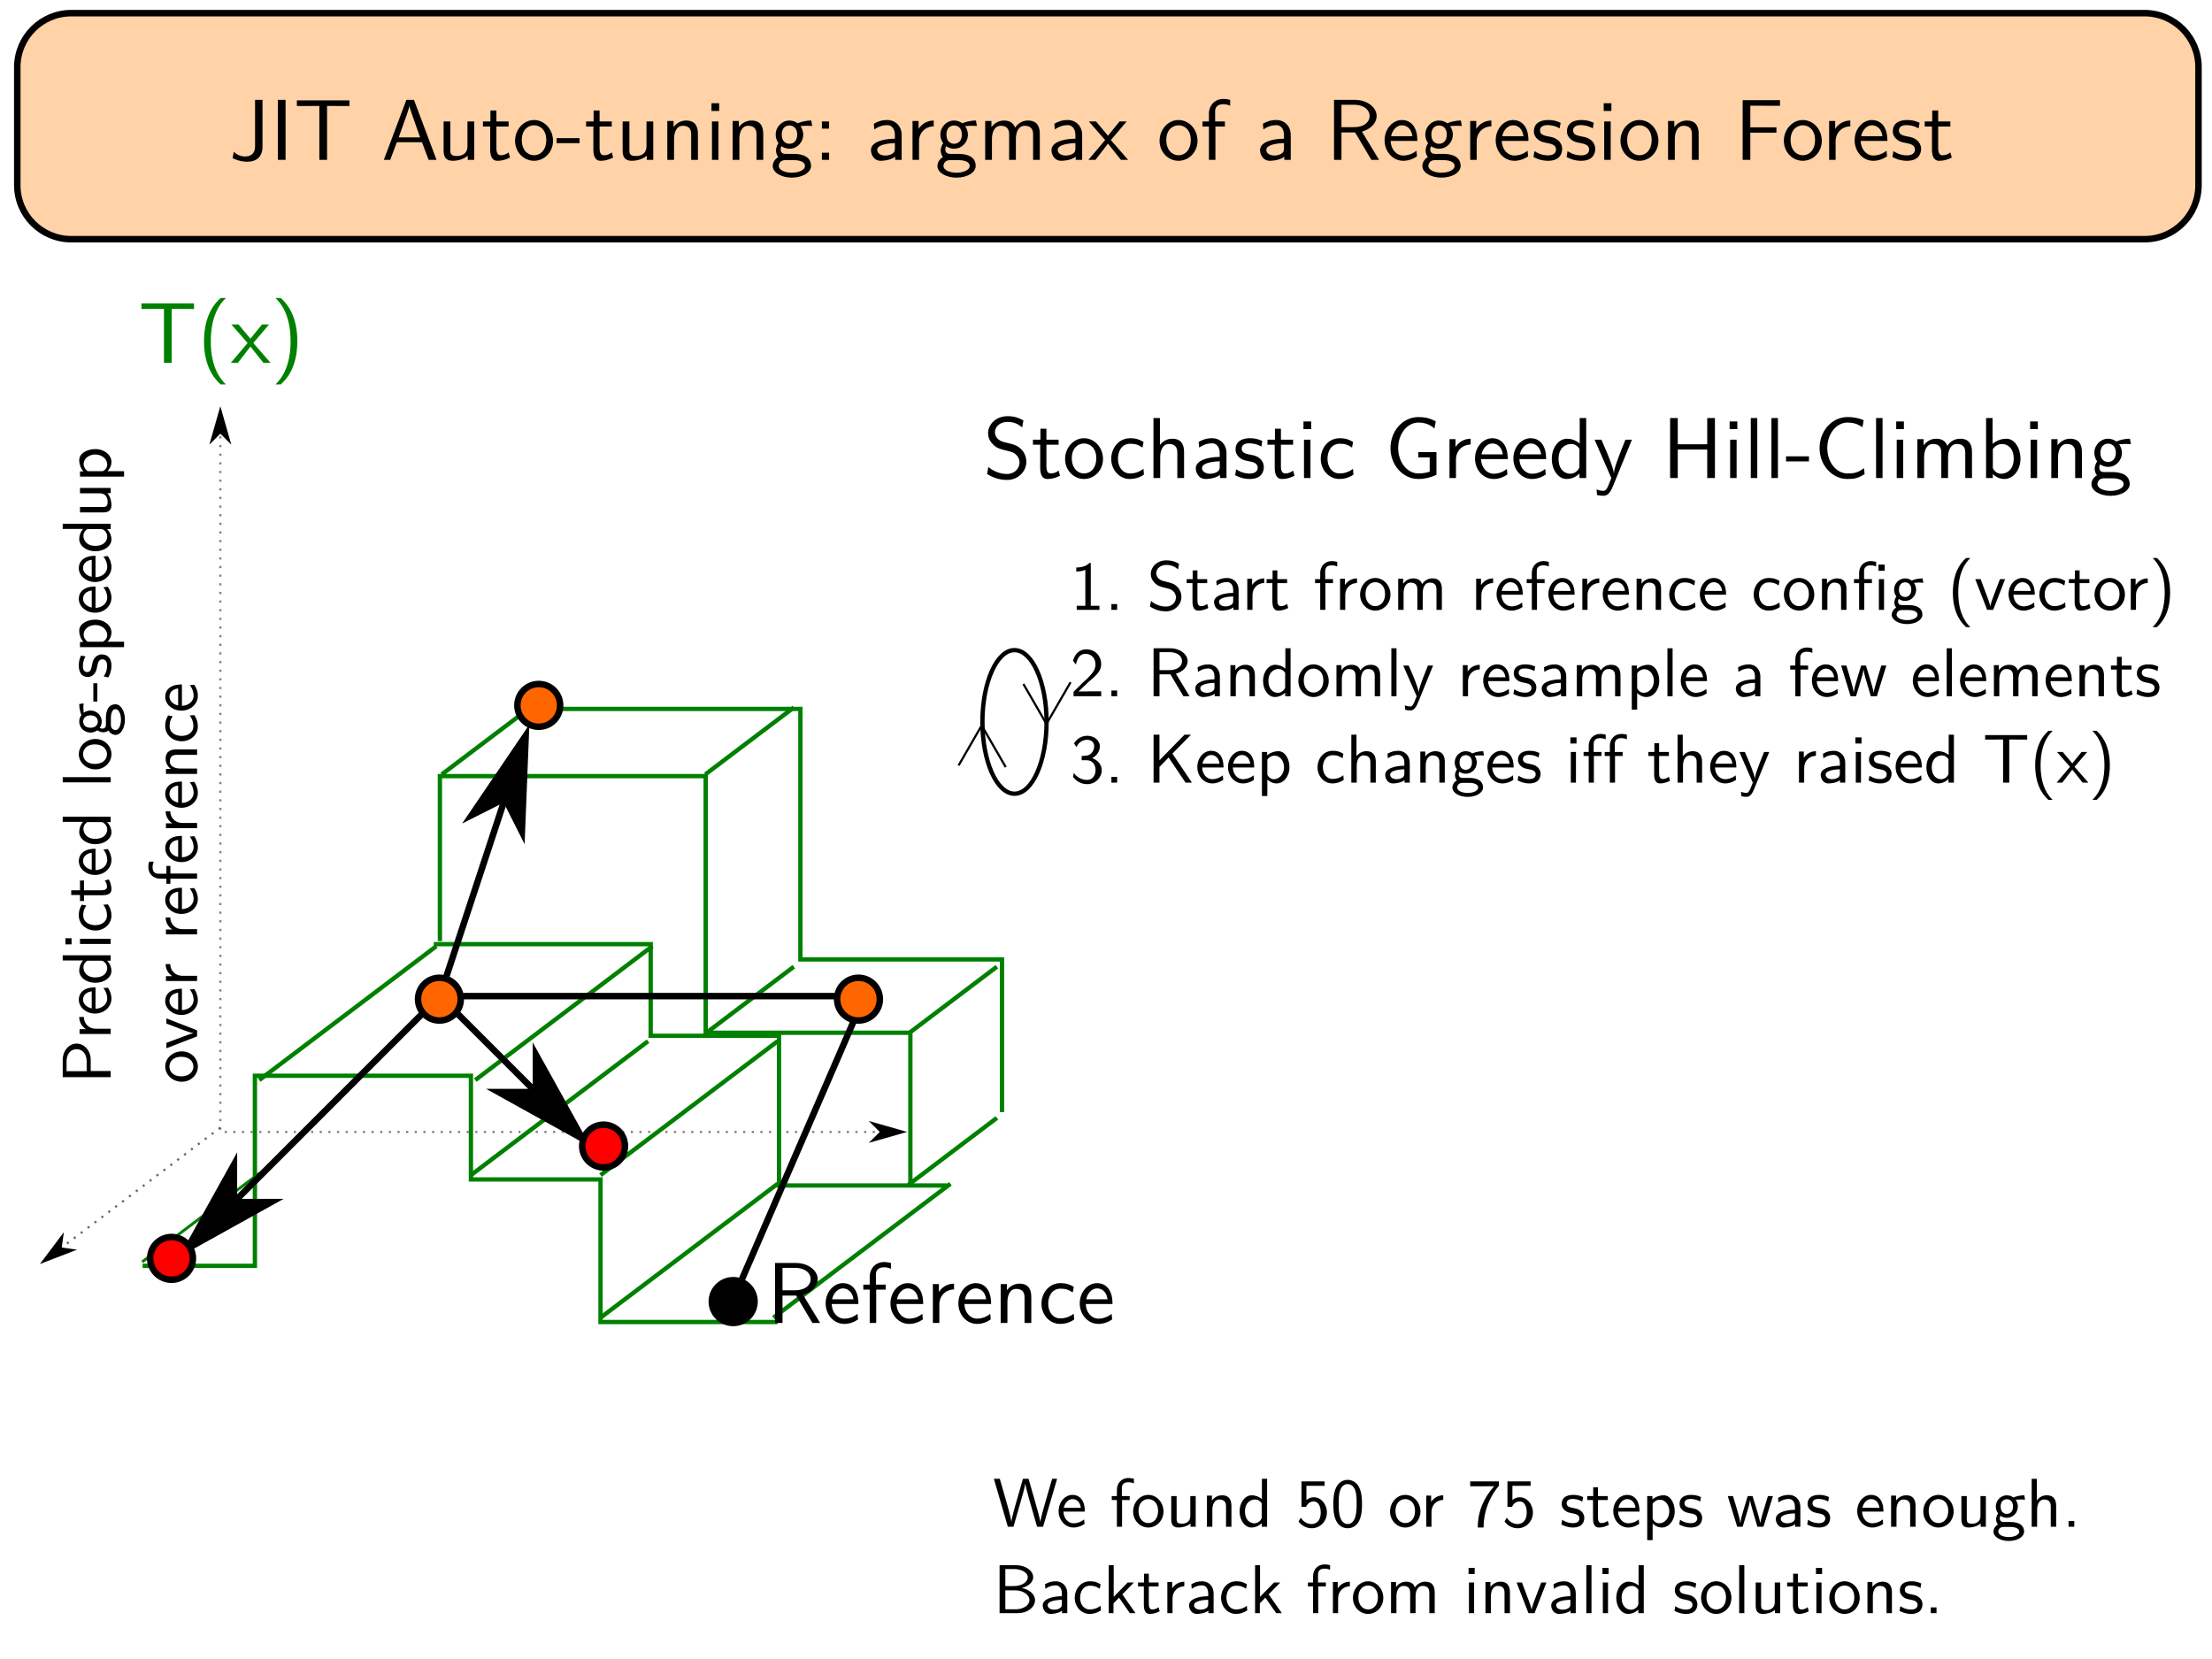
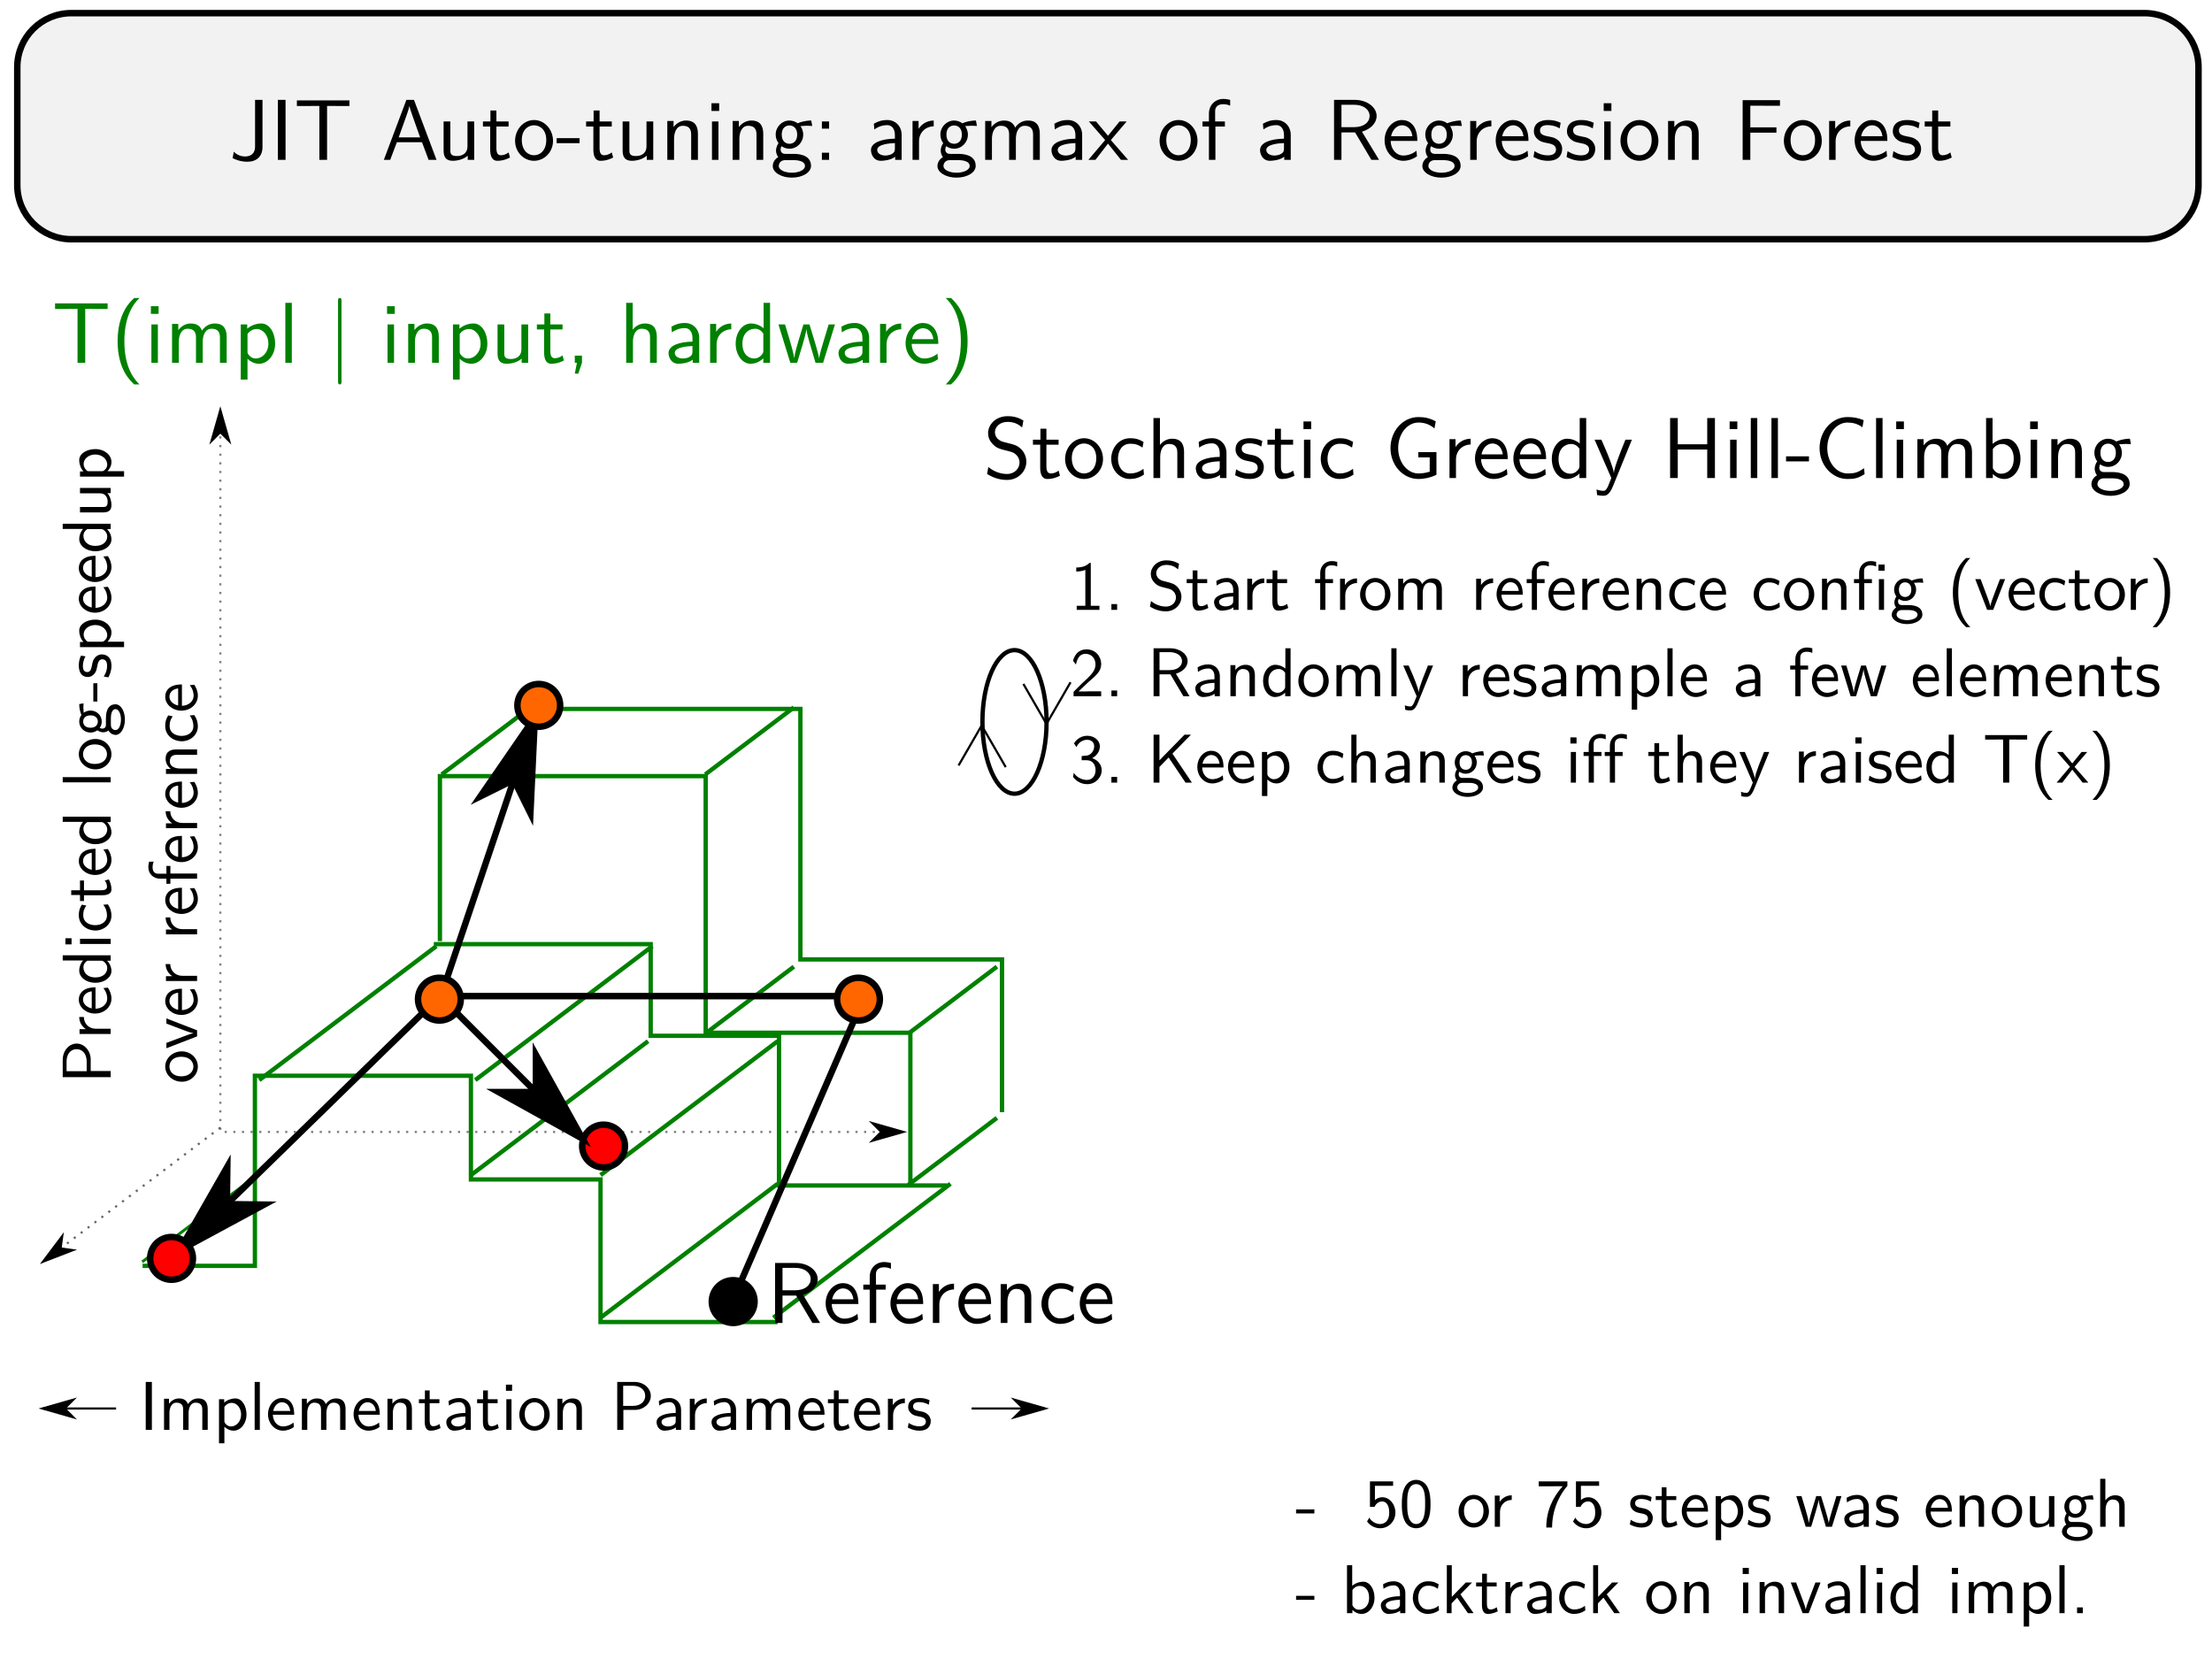
<svg xmlns="http://www.w3.org/2000/svg" width="1024px" height="768px" id="svg4279" version="1.1">
  <defs id="defs4281">
    <marker orient="auto" refY="0.0" refX="0.0" id="Arrow1Lstart" style="overflow:visible">
      <path id="path3836" d="M 0.0,0.0 L 5.0,-5.0 L -12.5,0.0 L 5.0,5.0 L 0.0,0.0 z " style="fill-rule:evenodd;stroke:#000000;stroke-width:1.0pt;marker-start:none" transform="scale(0.8) translate(12.5,0)" />
    </marker>
    <marker orient="auto" refY="0.0" refX="0.0" id="Arrow1Lend" style="overflow:visible;">
      <path id="path3839" d="M 0.0,0.0 L 5.0,-5.0 L -12.5,0.0 L 5.0,5.0 L 0.0,0.0 z " style="fill-rule:evenodd;stroke:#000000;stroke-width:1.0pt;marker-start:none;" transform="scale(0.8) rotate(180) translate(12.5,0)" />
    </marker>
  </defs>
  <g id="layer1">
-     <rect style="fill:#ff7d00;fill-opacity:0.346;stroke:#000000;stroke-width:3;stroke-miterlimit:4;stroke-opacity:1;stroke-dasharray:none;stroke-dashoffset:0" id="rect6955" width="1009.749" height="104.652" x="8" y="6.082" ry="25.006" />
+     <rect style="fill:#d8d8d8;fill-opacity:0.346;stroke:#000000;stroke-width:3;stroke-miterlimit:4;stroke-opacity:1;stroke-dasharray:none;stroke-dashoffset:0" id="rect6955" width="1009.749" height="104.652" x="8" y="6.082" ry="25.006" />
    <text xml:space="preserve" style="font-size:40px;font-style:normal;font-variant:normal;font-weight:normal;font-stretch:normal;text-align:start;line-height:125%;letter-spacing:0px;word-spacing:0px;writing-mode:lr-tb;text-anchor:start;fill:#000000;fill-opacity:1;stroke:none;font-family:Latin Modern Sans;-inkscape-font-specification:Latin Modern Sans" x="106" y="74" id="text4287">
      <tspan id="tspan4289" x="106" y="74">JIT Auto-tuning: argmax of a Regression Forest</tspan>
    </text>
    <path style="fill:none;stroke:#808080;stroke-width:1;stroke-linecap:butt;stroke-linejoin:miter;stroke-opacity:1;marker-start:url(#Arrow1Lstart);marker-end:url(#Arrow1Lend);stroke-miterlimit:4;stroke-dasharray:1,3;stroke-dashoffset:0" d="m 102,190 0,334 316,0" id="path4291" />
    <path style="fill:none;stroke:#666666;stroke-width:1;stroke-linecap:butt;stroke-linejoin:miter;stroke-opacity:1;marker-end:url(#Arrow1Lend);stroke-miterlimit:4;stroke-dasharray:1,3;stroke-dashoffset:0" d="M 102,522 20,584" id="path4293" />
    <path style="fill:none;stroke:#008000;stroke-width:2;stroke-linecap:butt;stroke-linejoin:miter;stroke-opacity:1;stroke-miterlimit:4;stroke-dasharray:none" d="m 66,586 52,0 0,-88 100,0 0,48 60,0 0,66 82,0" id="path4295" />
    <path id="path4316" d="M 120.221,543.045 65.832,584.168" style="fill:none;stroke:#008000;stroke-width:1.327;stroke-linecap:butt;stroke-linejoin:miter;stroke-opacity:1;stroke-miterlimit:4;stroke-dasharray:none" />
    <path style="fill:none;stroke:#008000;stroke-width:2;stroke-linecap:butt;stroke-linejoin:miter;stroke-opacity:1;stroke-miterlimit:4;stroke-dasharray:none" d="m 202,438 -82,62" id="path4318" />
    <path id="path4320" d="m 302,438 -82,62" style="fill:none;stroke:#008000;stroke-width:2;stroke-linecap:butt;stroke-linejoin:miter;stroke-opacity:1;stroke-miterlimit:4;stroke-dasharray:none" />
    <path style="fill:none;stroke:#008000;stroke-width:2;stroke-linecap:butt;stroke-linejoin:miter;stroke-opacity:1;stroke-miterlimit:4;stroke-dasharray:none" d="m 300,482 -82,62" id="path4322" />
    <path id="path4324" d="m 360,482 -82,62" style="fill:none;stroke:#008000;stroke-width:2;stroke-linecap:butt;stroke-linejoin:miter;stroke-opacity:1;stroke-miterlimit:4;stroke-dasharray:none" />
    <path style="fill:none;stroke:#008000;stroke-width:2;stroke-linecap:butt;stroke-linejoin:miter;stroke-opacity:1;stroke-miterlimit:4;stroke-dasharray:none" d="m 360,548 -82,62" id="path4326" />
    <path id="path4328" d="m 440,548 -82,62" style="fill:none;stroke:#008000;stroke-width:2;stroke-linecap:butt;stroke-linejoin:miter;stroke-opacity:1;stroke-miterlimit:4;stroke-dasharray:none" />
    <path style="fill:none;stroke:#008000;stroke-width:2;stroke-linecap:butt;stroke-linejoin:miter;stroke-opacity:1;stroke-miterlimit:4;stroke-dasharray:none" d="m 200.818,437.074 100.409,0 0,42.426 59.397,0 0,69.296 77.782,0" id="path4332" />
    <path style="fill:none;stroke:#008000;stroke-width:2;stroke-linecap:butt;stroke-linejoin:miter;stroke-opacity:1;stroke-miterlimit:4;stroke-dasharray:none" d="m 203.647,435.66 0,-76.368 123.037,0 0,118.794 94.752,0 0,69.296" id="path4334" />
    <path id="path4336" d="m 245.5,327.5 -41,31" style="fill:none;stroke:#008000;stroke-width:2;stroke-linecap:butt;stroke-linejoin:miter;stroke-miterlimit:4;stroke-opacity:1;stroke-dasharray:none" />
    <path style="fill:none;stroke:#008000;stroke-width:2;stroke-linecap:butt;stroke-linejoin:miter;stroke-miterlimit:4;stroke-opacity:1;stroke-dasharray:none" d="m 367.5,327.5 -41,31" id="path4338" />
    <path style="fill:none;stroke:#008000;stroke-width:2;stroke-linecap:butt;stroke-linejoin:miter;stroke-miterlimit:4;stroke-opacity:1;stroke-dasharray:none" d="m 367.5,447.5 -41,31" id="path4342" />
    <path id="path4344" d="m 461.5,447.5 -41,31" style="fill:none;stroke:#008000;stroke-width:2;stroke-linecap:butt;stroke-linejoin:miter;stroke-miterlimit:4;stroke-opacity:1;stroke-dasharray:none" />
    <path style="fill:none;stroke:#008000;stroke-width:2;stroke-linecap:butt;stroke-linejoin:miter;stroke-miterlimit:4;stroke-opacity:1;stroke-dasharray:none" d="m 461.5,517.5 -41,31" id="path4856" />
    <text xml:space="preserve" style="font-size:32px;font-style:normal;font-variant:normal;font-weight:normal;font-stretch:normal;text-align:start;line-height:125%;letter-spacing:0px;word-spacing:0px;writing-mode:lr-tb;text-anchor:start;fill:#000000;fill-opacity:1;stroke:none;font-family:Latin Modern Sans;-inkscape-font-specification:Latin Modern Sans" x="-501.721" y="51.236" id="text5412" transform="matrix(0,-1,1,0,0,0)">
      <tspan id="tspan5414" x="-501.721" y="51.236">Predicted log-speedup</tspan>
      <tspan x="-501.721" y="91.236" id="tspan6951">over reference</tspan>
    </text>
    <path style="fill:none;stroke:#008000;stroke-width:2;stroke-linecap:butt;stroke-linejoin:miter;stroke-opacity:1;stroke-miterlimit:4;stroke-dasharray:none" d="m 243.245,328.18 127.279,0 0,115.966 93.338,0 0,70.711" id="path5416" />
-     <text xml:space="preserve" style="font-size:32px;font-style:normal;font-variant:normal;font-weight:normal;font-stretch:normal;text-align:start;line-height:125%;letter-spacing:0px;word-spacing:0px;writing-mode:lr-tb;text-anchor:start;fill:#000000;fill-opacity:1;stroke:none;font-family:Latin Modern Sans;-inkscape-font-specification:Latin Modern Sans" x="495.391" y="282.315" id="text5418">
-       <tspan id="tspan5420" x="495.391" y="282.315">1. Start from reference config (vector)</tspan>
-       <tspan x="495.391" y="322.315" id="tspan5422">2. Randomly resample a few elements</tspan>
-       <tspan x="495.391" y="362.315" id="tspan5424">3. Keep changes iff they raised T(x)</tspan>
-       <tspan x="495.391" y="402.315" id="tspan5426" />
+     <g id="algo">
+       <text id="text5418" y="282.315" x="495.391" style="font-size:32px;font-style:normal;font-variant:normal;font-weight:normal;font-stretch:normal;text-align:start;line-height:125%;letter-spacing:0px;word-spacing:0px;writing-mode:lr-tb;text-anchor:start;fill:#000000;fill-opacity:1;stroke:none;font-family:Latin Modern Sans;-inkscape-font-specification:Latin Modern Sans" xml:space="preserve">
+         <tspan y="282.315" x="495.391" id="tspan5420">1. Start from reference config (vector)</tspan>
+         <tspan id="tspan5422" y="322.315" x="495.391">2. Randomly resample a few elements</tspan>
+         <tspan id="tspan5424" y="362.315" x="495.391">3. Keep changes iff they raised T(x)</tspan>
+         <tspan id="tspan5426" y="402.315" x="495.391" />
+       </text>
+       <text id="text5428" y="221.302" x="455.176" style="font-size:40px;font-style:normal;font-variant:normal;font-weight:normal;font-stretch:normal;text-align:start;line-height:125%;letter-spacing:0px;word-spacing:0px;writing-mode:lr-tb;text-anchor:start;fill:#000000;fill-opacity:1;stroke:none;font-family:Latin Modern Sans;-inkscape-font-specification:Latin Modern Sans" xml:space="preserve">
+         <tspan y="221.302" x="455.176" id="tspan5430">Stochastic Greedy Hill-Climbing</tspan>
+       </text>
+       <g id="g6548">
+         <path style="fill:none;stroke:#000000;stroke-width:2;stroke-miterlimit:4;stroke-opacity:1;stroke-dasharray:none;stroke-dashoffset:0;marker-start:none;marker-mid:none;marker-end:none" id="path5436" d="m 486.489,340.2 a 14.849,33.234 0 1 1 -29.698,0 14.849,33.234 0 1 1 29.698,0 z" transform="matrix(-1,0,0,-1,941.2805,674.4008)" />
+         <path style="fill:none;stroke:#000000;stroke-width:1px;stroke-linecap:butt;stroke-linejoin:miter;stroke-opacity:1" d="m 443.753,354.36 10.695,-18.523 11.143,19.3" id="path6544" />
+         <path id="path6546" d="m 473.753,316.613 10.695,18.523 11.143,-19.3" style="fill:none;stroke:#000000;stroke-width:1px;stroke-linecap:butt;stroke-linejoin:miter;stroke-opacity:1" />
+       </g>
+     </g>
+     <text xml:space="preserve" style="font-size:40px;font-style:normal;font-variant:normal;font-weight:normal;font-stretch:normal;text-align:start;line-height:125%;letter-spacing:0px;word-spacing:0px;writing-mode:lr-tb;text-anchor:start;fill:#008000;fill-opacity:1;stroke:none;font-family:Latin Modern Sans;-inkscape-font-specification:Latin Modern Sans" x="24.049" y="167.954" id="text6931">
+       <tspan id="tspan6933" x="24.049" y="167.954">T(impl | input, hardware)</tspan>
    </text>
-     <text xml:space="preserve" style="font-size:40px;font-style:normal;font-variant:normal;font-weight:normal;font-stretch:normal;text-align:start;line-height:125%;letter-spacing:0px;word-spacing:0px;writing-mode:lr-tb;text-anchor:start;fill:#000000;fill-opacity:1;stroke:none;font-family:Latin Modern Sans;-inkscape-font-specification:Latin Modern Sans" x="455.176" y="221.302" id="text5428">
-       <tspan id="tspan5430" x="455.176" y="221.302">Stochastic Greedy Hill-Climbing</tspan>
+     <text xml:space="preserve" style="font-size:32px;font-style:normal;font-variant:normal;font-weight:normal;font-stretch:normal;text-align:start;line-height:125%;letter-spacing:0px;word-spacing:0px;writing-mode:lr-tb;text-anchor:start;fill:#000000;fill-opacity:1;stroke:none;font-family:Latin Modern Sans;-inkscape-font-specification:Latin Modern Sans" x="599.634" y="706.773" id="bottomtext">
+       <tspan id="tspan6937" x="599.634" y="706.773">-  50 or 75 steps was enough</tspan>
+       <tspan x="599.634" y="746.773" id="tspan6953">- backtrack on invalid impl.</tspan>
    </text>
-     <g id="g6548">
-       <path transform="matrix(-1,0,0,-1,941.2805,674.4008)" d="m 486.489,340.2 a 14.849,33.234 0 1 1 -29.698,0 14.849,33.234 0 1 1 29.698,0 z" id="path5436" style="fill:none;stroke:#000000;stroke-width:2;stroke-miterlimit:4;stroke-opacity:1;stroke-dasharray:none;stroke-dashoffset:0;marker-start:none;marker-mid:none;marker-end:none" />
-       <path id="path6544" d="m 443.753,354.36 10.695,-18.523 11.143,19.3" style="fill:none;stroke:#000000;stroke-width:1px;stroke-linecap:butt;stroke-linejoin:miter;stroke-opacity:1" />
-       <path style="fill:none;stroke:#000000;stroke-width:1px;stroke-linecap:butt;stroke-linejoin:miter;stroke-opacity:1" d="m 473.753,316.613 10.695,18.523 11.143,-19.3" id="path6546" />
+     <g id="search0">
+       <text id="text6553" y="612.437" x="354.968" style="font-size:40px;font-style:normal;font-variant:normal;font-weight:normal;font-stretch:normal;text-align:start;line-height:125%;letter-spacing:0px;word-spacing:0px;writing-mode:lr-tb;text-anchor:start;fill:#000000;fill-opacity:1;stroke:none;font-family:Latin Modern Sans;-inkscape-font-specification:Latin Modern Sans" xml:space="preserve">
+         <tspan y="612.437" x="354.968" id="tspan6555">Reference</tspan>
+       </text>
+       <path d="m 349.311,602.537 a 9.899,9.899 0 1 1 -19.799,0 9.899,9.899 0 1 1 19.799,0 z" id="path6939" style="fill:#000000;fill-opacity:1;stroke:#000000;stroke-width:3;stroke-miterlimit:4;stroke-opacity:1;stroke-dasharray:none;stroke-dashoffset:0" />
    </g>
-     <text xml:space="preserve" style="font-size:40px;font-style:normal;font-variant:normal;font-weight:normal;font-stretch:normal;text-align:start;line-height:125%;letter-spacing:0px;word-spacing:0px;writing-mode:lr-tb;text-anchor:start;fill:#000000;fill-opacity:1;stroke:none;font-family:Latin Modern Sans;-inkscape-font-specification:Latin Modern Sans" x="354.968" y="612.437" id="text6553">
-       <tspan id="tspan6555" x="354.968" y="612.437">Reference</tspan>
+     <g id="search3">
+       <path id="path6618" d="M 203.647,462.53 247.487,332.422" style="fill:none;stroke:#000000;stroke-width:3;stroke-linecap:butt;stroke-linejoin:miter;stroke-opacity:1;stroke-miterlimit:4;stroke-dasharray:none;marker-end:url(#Arrow1Lend)" />
+       <path transform="translate(-90,-276)" style="fill:#ff6600;fill-opacity:1;stroke:#000000;stroke-width:3;stroke-miterlimit:4;stroke-opacity:1;stroke-dasharray:none;stroke-dashoffset:0" id="path6949" d="m 349.311,602.537 a 9.899,9.899 0 1 1 -19.799,0 9.899,9.899 0 1 1 19.799,0 z" />
+     </g>
+     <g id="search2">
+       <path id="path6428" d="M 202.233,462.53 83.439,578.495" style="fill:none;stroke:#000000;stroke-width:3;stroke-linecap:butt;stroke-linejoin:miter;stroke-opacity:1;stroke-miterlimit:4;stroke-dasharray:none;marker-end:url(#Arrow1Lend)" />
+       <path d="m 349.311,602.537 a 9.899,9.899 0 1 1 -19.799,0 9.899,9.899 0 1 1 19.799,0 z" id="path6943" style="fill:#ff0000;fill-opacity:1;stroke:#000000;stroke-width:3;stroke-miterlimit:4;stroke-opacity:1;stroke-dasharray:none;stroke-dashoffset:0" transform="translate(-260,-20)" />
+     </g>
+     <g id="search1">
+       <path transform="translate(-60,-72)" style="fill:#ff0000;fill-opacity:1;stroke:#000000;stroke-width:3;stroke-miterlimit:4;stroke-opacity:1;stroke-dasharray:none;stroke-dashoffset:0" id="path6941" d="m 349.311,602.537 a 9.899,9.899 0 1 1 -19.799,0 9.899,9.899 0 1 1 19.799,0 z" />
+       <path id="path6559" d="m 340.825,598.294 59.397,-137.179 -196.576,0 65.761,65.761" style="fill:none;stroke:#000000;stroke-width:3;stroke-linecap:butt;stroke-linejoin:miter;stroke-miterlimit:4;stroke-opacity:1;stroke-dasharray:none;marker-end:url(#Arrow1Lend)" />
+       <path transform="translate(-136,-140)" style="fill:#ff6600;fill-opacity:1;stroke:#000000;stroke-width:3;stroke-miterlimit:4;stroke-opacity:1;stroke-dasharray:none;stroke-dashoffset:0" id="path6945" d="m 349.311,602.537 a 9.899,9.899 0 1 1 -19.799,0 9.899,9.899 0 1 1 19.799,0 z" />
+       <path d="m 349.311,602.537 a 9.899,9.899 0 1 1 -19.799,0 9.899,9.899 0 1 1 19.799,0 z" id="path6947" style="fill:#ff6600;fill-opacity:1;stroke:#000000;stroke-width:3;stroke-miterlimit:4;stroke-opacity:1;stroke-dasharray:none;stroke-dashoffset:0" transform="translate(58,-140)" />
+     </g>
+     <text xml:space="preserve" style="font-size:32px;font-style:normal;font-variant:normal;font-weight:normal;font-stretch:normal;text-align:start;line-height:125%;letter-spacing:0px;word-spacing:0px;writing-mode:lr-tb;text-anchor:start;fill:#000000;fill-opacity:1;stroke:none;font-family:Latin Modern Sans;-inkscape-font-specification:Latin Modern Sans" x="64.451" y="661.934" id="text6924">
+       <tspan id="tspan6926" x="64.451" y="661.934">Implementation Parameters</tspan>
    </text>
-     <path style="fill:none;stroke:#000000;stroke-width:3;stroke-linecap:butt;stroke-linejoin:miter;stroke-opacity:1;marker-end:url(#Arrow1Lend);stroke-miterlimit:4;stroke-dasharray:none" d="m 340.825,598.294 59.397,-137.179 -196.576,0 65.761,65.761" id="path6559" />
-     <path style="fill:none;stroke:#000000;stroke-width:3;stroke-linecap:butt;stroke-linejoin:miter;stroke-opacity:1;marker-end:url(#Arrow1Lend);marker-start:url(#Arrow1Lstart);stroke-miterlimit:4;stroke-dasharray:none" d="M 86.974,577.788 203.647,461.116 243.245,340.908" id="path6561" />
-     <text xml:space="preserve" style="font-size:40px;font-style:normal;font-variant:normal;font-weight:normal;font-stretch:normal;text-align:start;line-height:125%;letter-spacing:0px;word-spacing:0px;writing-mode:lr-tb;text-anchor:start;fill:#008000;fill-opacity:1;stroke:none;font-family:Latin Modern Sans;-inkscape-font-specification:Latin Modern Sans" x="64.049" y="167.954" id="text6931">
-       <tspan id="tspan6933" x="64.049" y="167.954">T(x)</tspan>
-     </text>
-     <text xml:space="preserve" style="font-size:32px;font-style:normal;font-variant:normal;font-weight:normal;font-stretch:normal;text-align:start;line-height:125%;letter-spacing:0px;word-spacing:0px;writing-mode:lr-tb;text-anchor:start;fill:#000000;fill-opacity:1;stroke:none;font-family:Latin Modern Sans;-inkscape-font-specification:Latin Modern Sans" x="459.634" y="706.773" id="text6935">
-       <tspan id="tspan6937" x="459.634" y="706.773">We found 50 or 75 steps was enough.</tspan>
-       <tspan x="459.634" y="746.773" id="tspan6953">Backtrack from invalid solutions.</tspan>
-     </text>
-     <path style="fill:#000000;fill-opacity:1;stroke:#000000;stroke-width:3;stroke-miterlimit:4;stroke-opacity:1;stroke-dasharray:none;stroke-dashoffset:0" id="path6939" d="m 349.311,602.537 a 9.899,9.899 0 1 1 -19.799,0 9.899,9.899 0 1 1 19.799,0 z" />
-     <path d="m 349.311,602.537 a 9.899,9.899 0 1 1 -19.799,0 9.899,9.899 0 1 1 19.799,0 z" id="path6941" style="fill:#ff0000;fill-opacity:1;stroke:#000000;stroke-width:3;stroke-miterlimit:4;stroke-opacity:1;stroke-dasharray:none;stroke-dashoffset:0" transform="translate(-60,-72)" />
-     <path transform="translate(-260,-20)" style="fill:#ff0000;fill-opacity:1;stroke:#000000;stroke-width:3;stroke-miterlimit:4;stroke-opacity:1;stroke-dasharray:none;stroke-dashoffset:0" id="path6943" d="m 349.311,602.537 a 9.899,9.899 0 1 1 -19.799,0 9.899,9.899 0 1 1 19.799,0 z" />
-     <path d="m 349.311,602.537 a 9.899,9.899 0 1 1 -19.799,0 9.899,9.899 0 1 1 19.799,0 z" id="path6945" style="fill:#ff6600;fill-opacity:1;stroke:#000000;stroke-width:3;stroke-miterlimit:4;stroke-opacity:1;stroke-dasharray:none;stroke-dashoffset:0" transform="translate(-136,-140)" />
-     <path transform="translate(58,-140)" style="fill:#ff6600;fill-opacity:1;stroke:#000000;stroke-width:3;stroke-miterlimit:4;stroke-opacity:1;stroke-dasharray:none;stroke-dashoffset:0" id="path6947" d="m 349.311,602.537 a 9.899,9.899 0 1 1 -19.799,0 9.899,9.899 0 1 1 19.799,0 z" />
-     <path d="m 349.311,602.537 a 9.899,9.899 0 1 1 -19.799,0 9.899,9.899 0 1 1 19.799,0 z" id="path6949" style="fill:#ff6600;fill-opacity:1;stroke:#000000;stroke-width:3;stroke-miterlimit:4;stroke-opacity:1;stroke-dasharray:none;stroke-dashoffset:0" transform="translate(-90,-276)" />
+     <path style="fill:none;stroke:#000000;stroke-width:1px;stroke-linecap:butt;stroke-linejoin:miter;stroke-opacity:1;marker-end:url(#Arrow1Lend)" d="m 53.74,652.034 -33.941,0" id="path6928" />
+     <path id="path7114" d="m 449.799,652.034 33.941,0" style="fill:none;stroke:#000000;stroke-width:1px;stroke-linecap:butt;stroke-linejoin:miter;stroke-opacity:1;marker-end:url(#Arrow1Lend)" />
  </g>
</svg>
